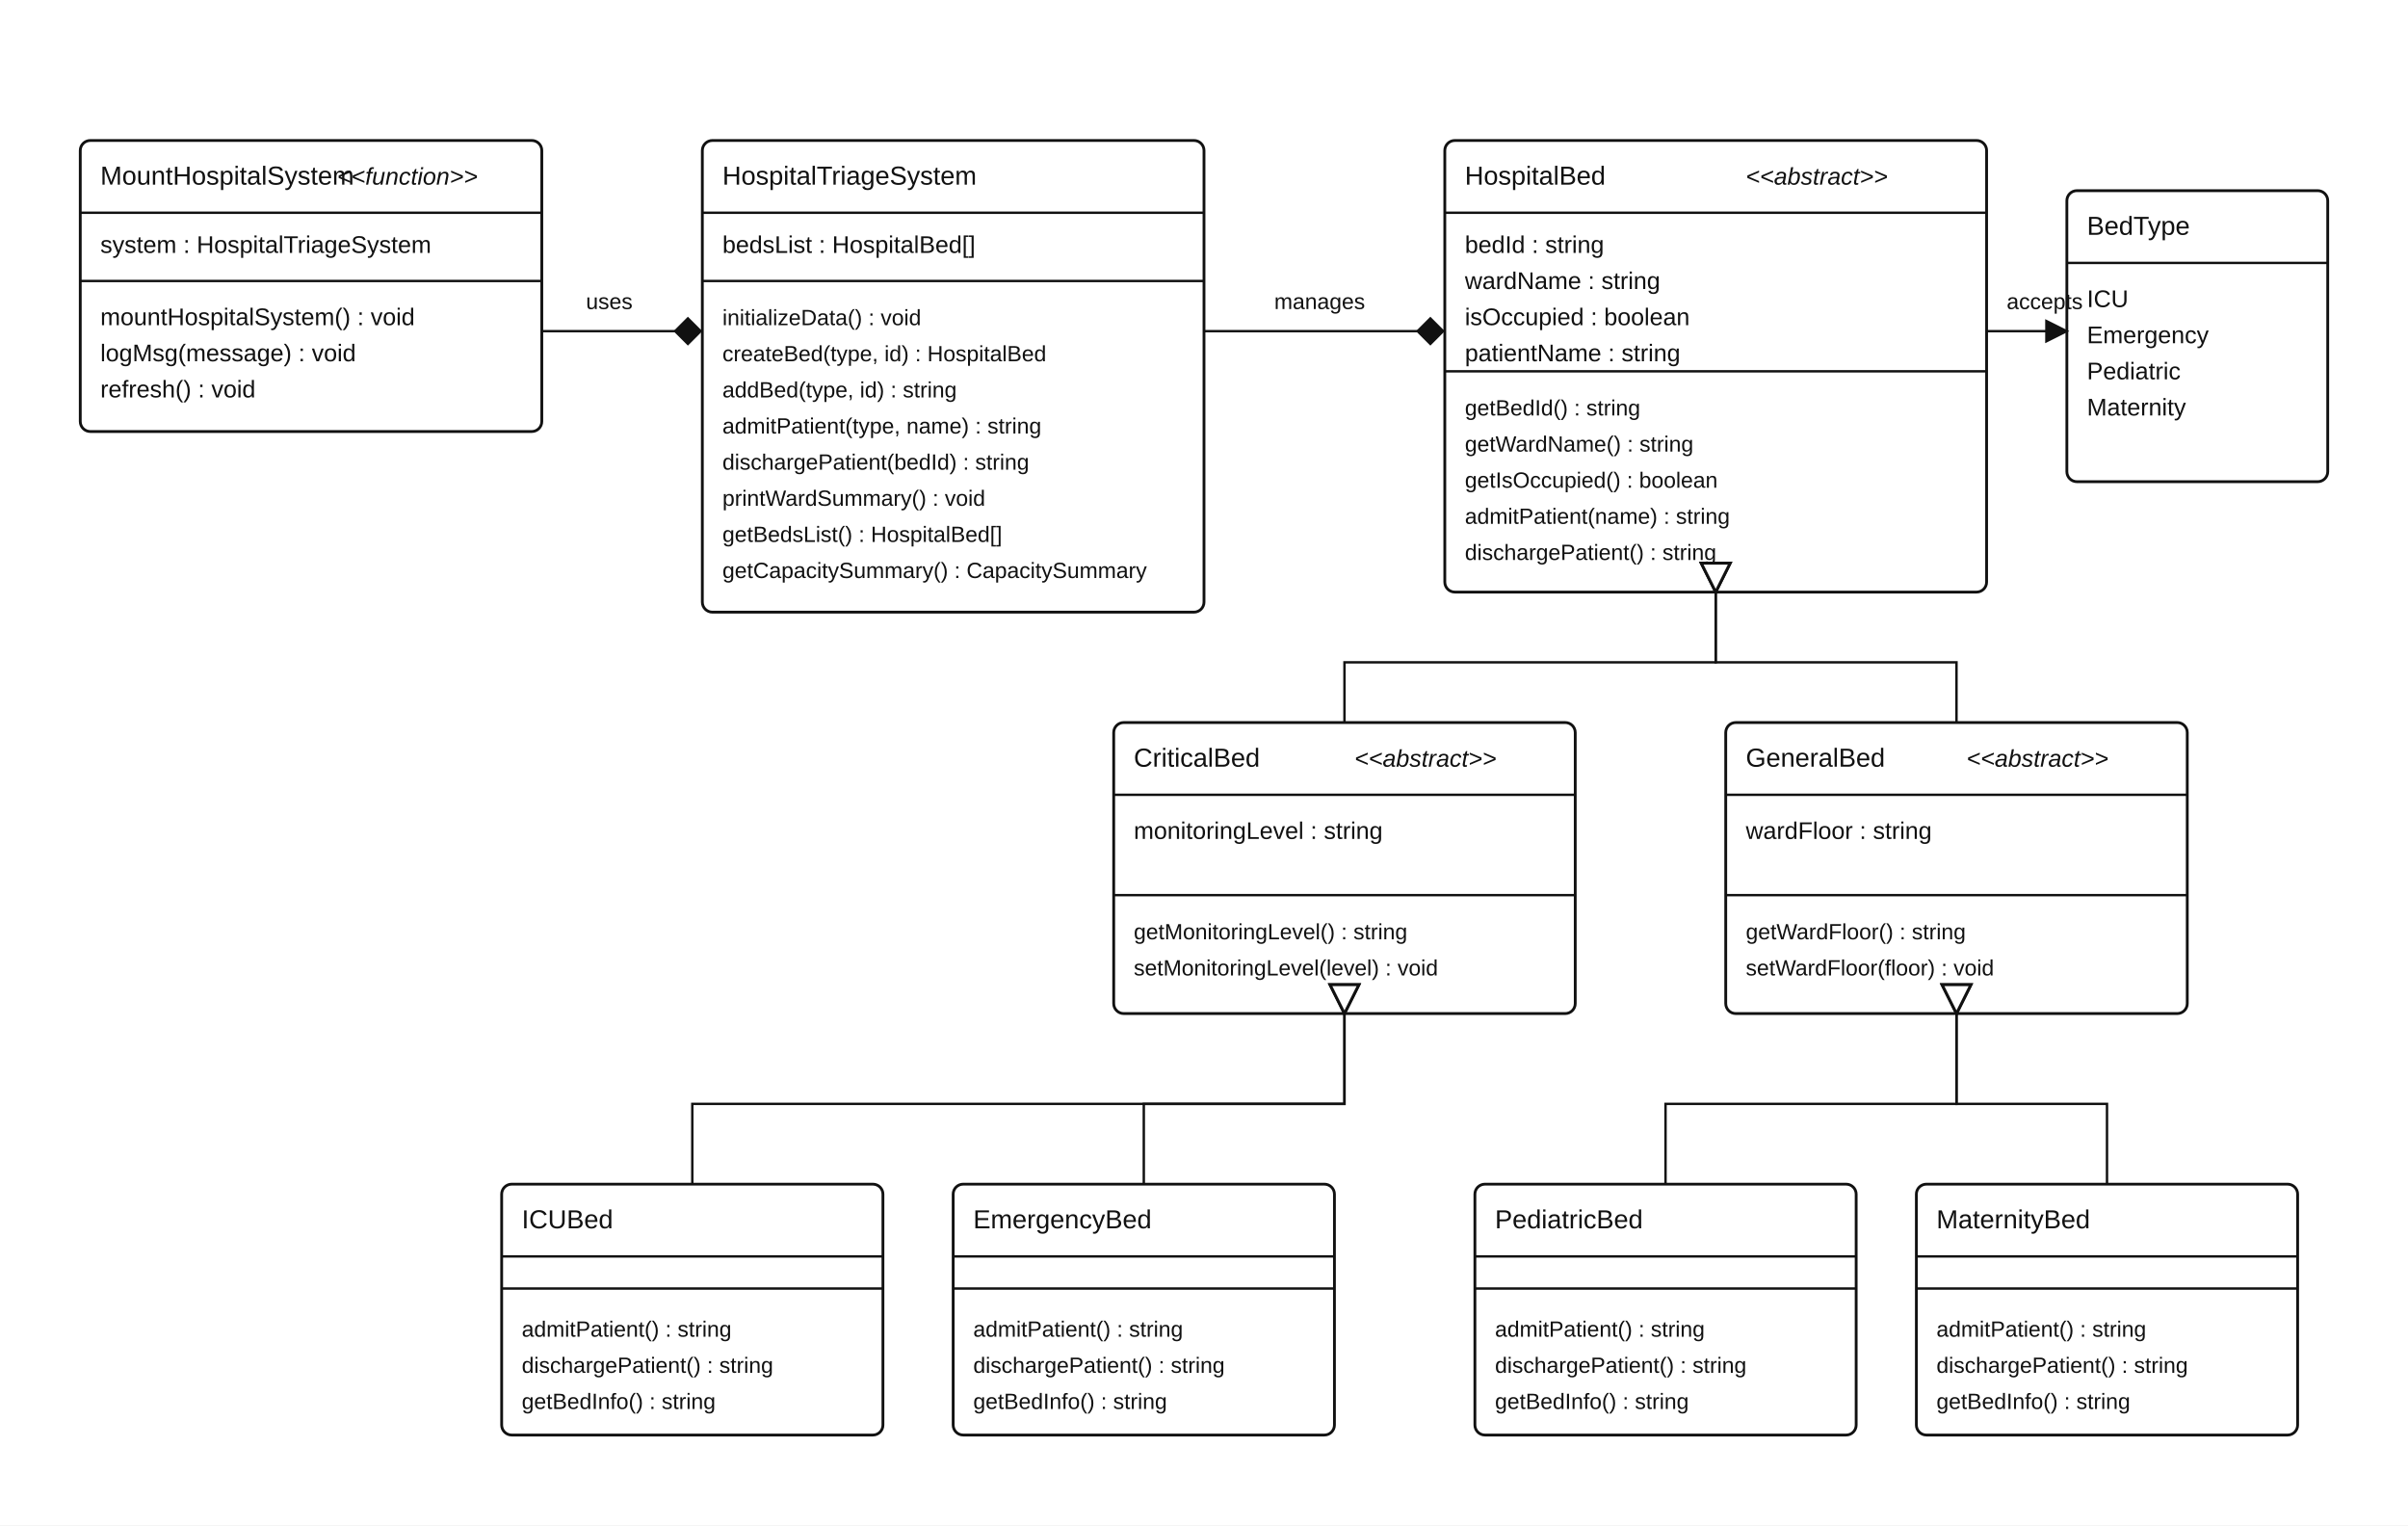
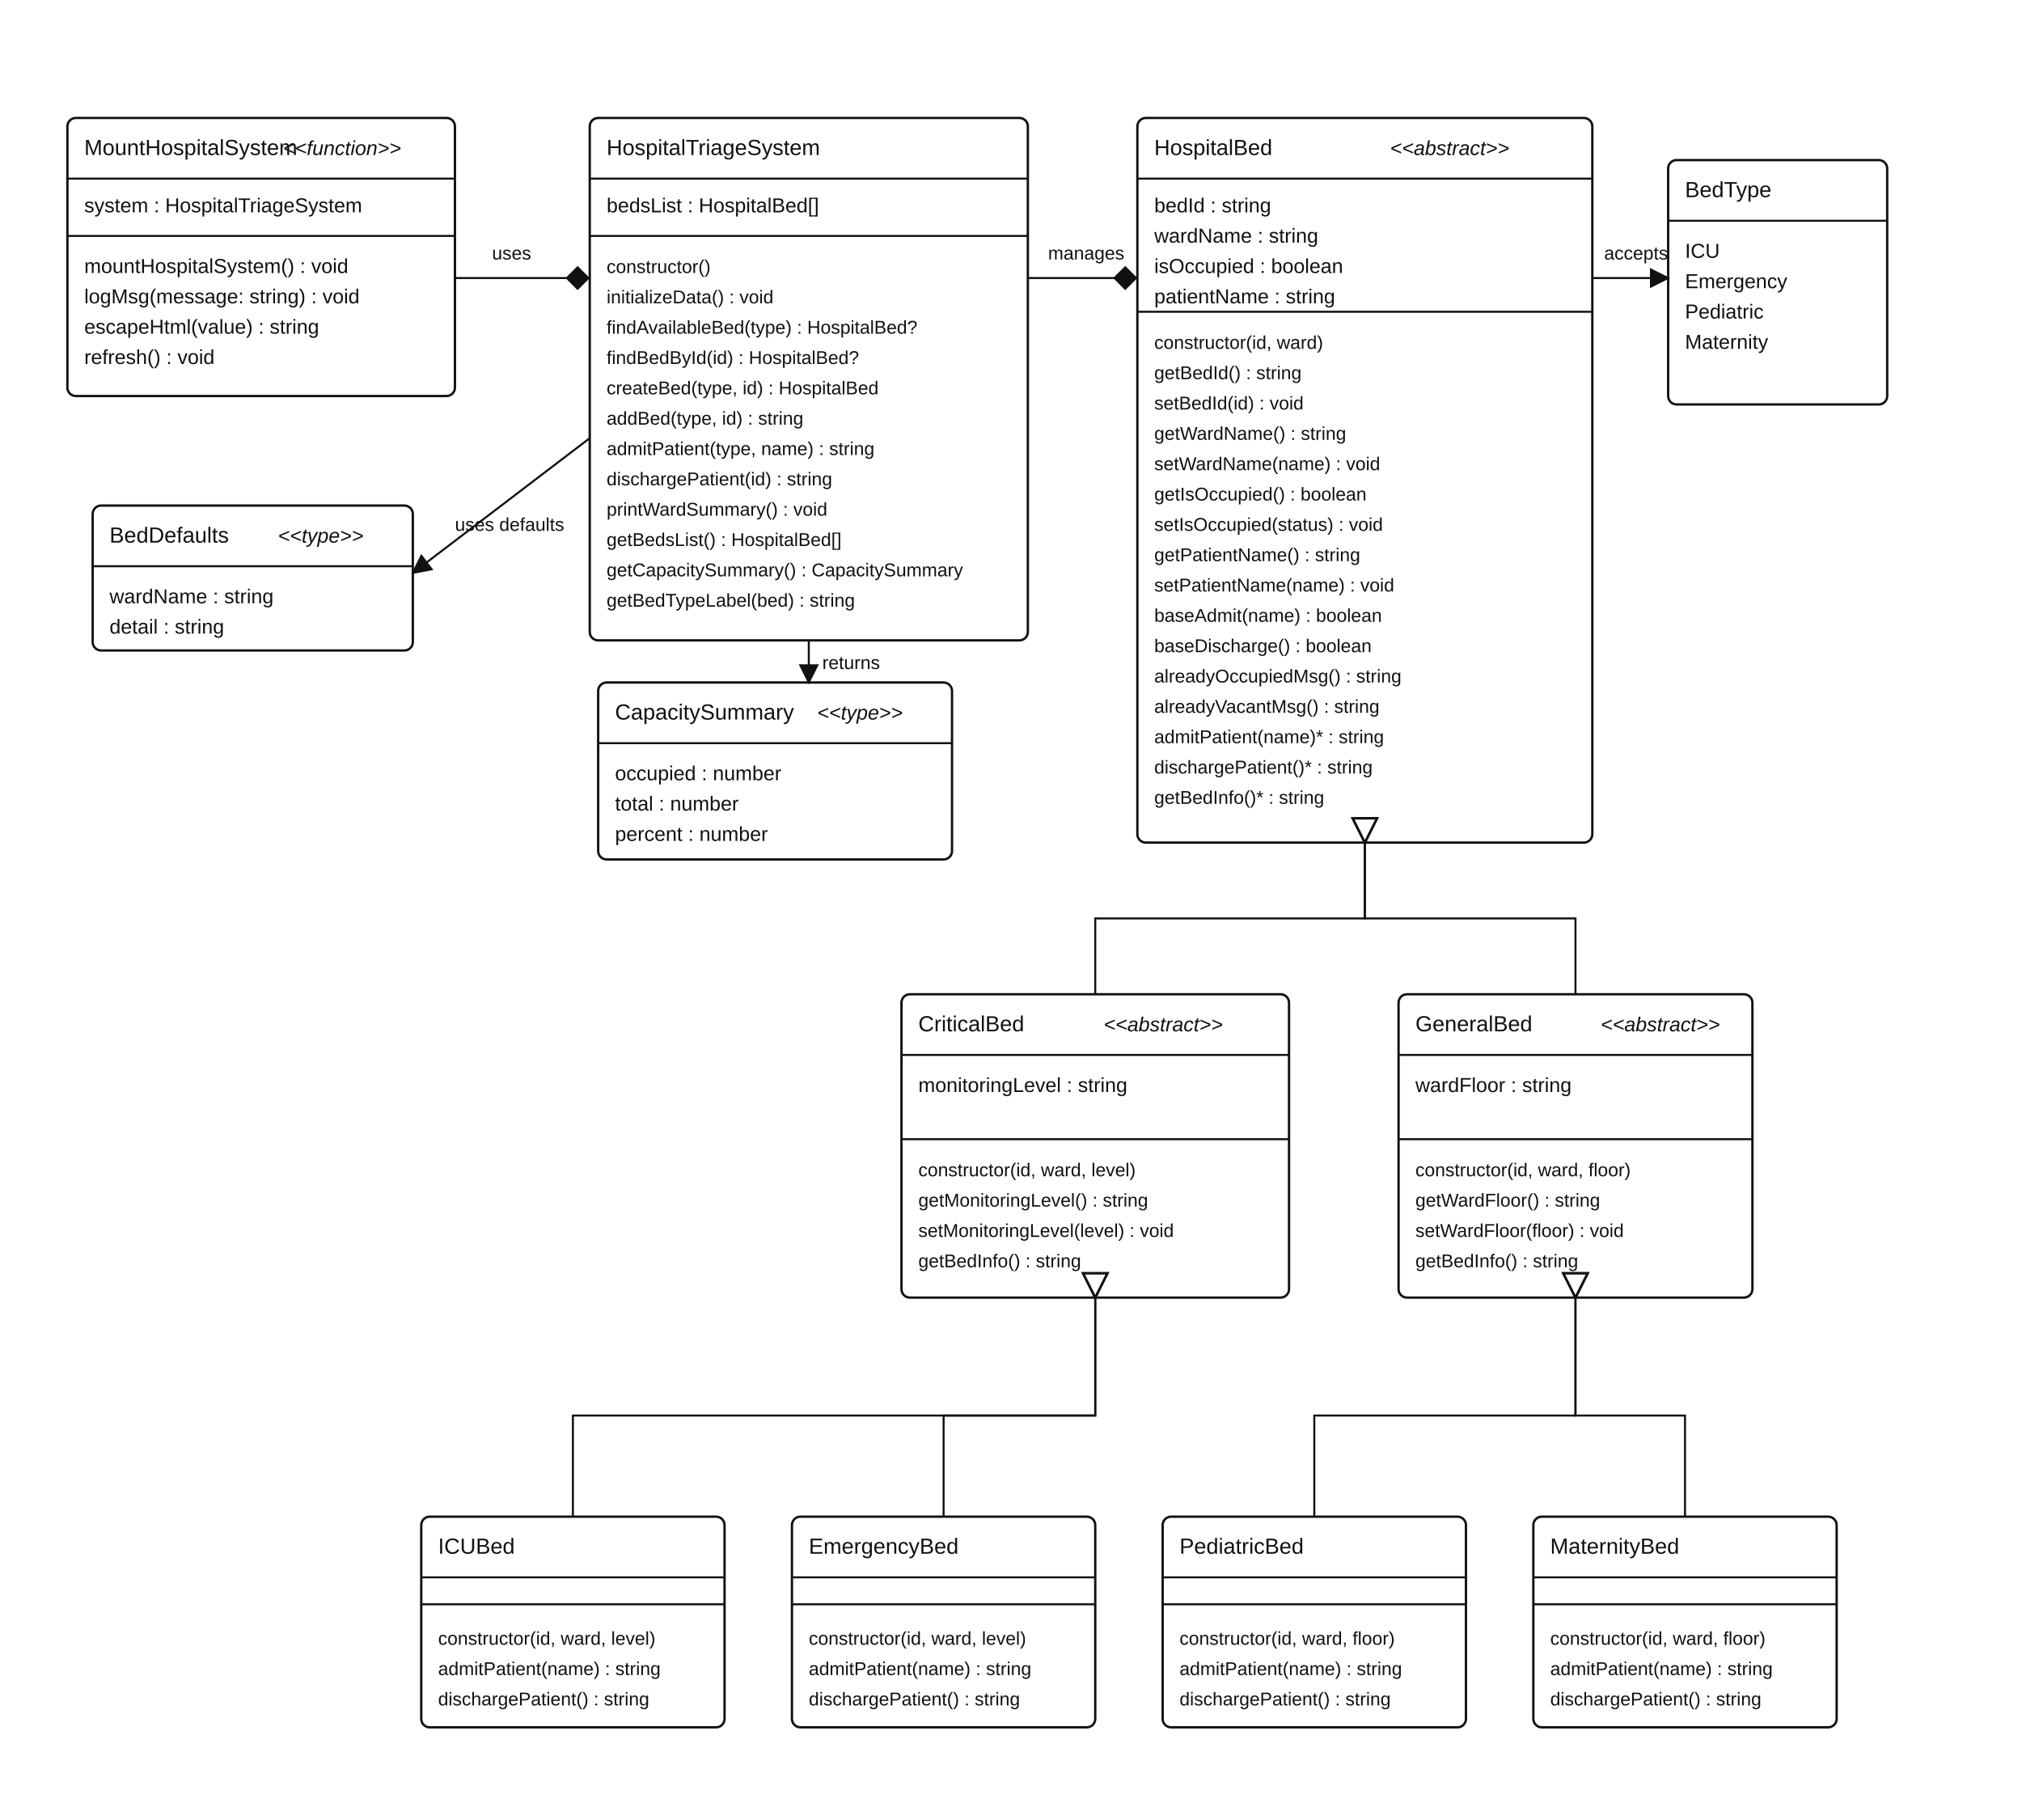
- <svg xmlns="http://www.w3.org/2000/svg" width="1200" height="760" viewBox="0 0 1200 760">
+ <svg xmlns="http://www.w3.org/2000/svg" width="1200" height="1080" viewBox="0 0 1200 1080">
  <defs>
    <style>
      .box { fill: #fff; stroke: #111; stroke-width: 1.4; }
      .line { stroke: #111; stroke-width: 1.2; fill: none; }
      .title { font: 13px Arial, sans-serif; fill: #111; }
      .text { font: 12px Arial, sans-serif; fill: #111; }
      .small { font: 11px Arial, sans-serif; fill: #111; }
      .abstract { font: italic 12px Arial, sans-serif; fill: #111; }
    </style>
    <marker id="arrow" markerWidth="10" markerHeight="10" refX="9" refY="5" orient="auto">
      <path d="M 0 0 L 10 5 L 0 10 z" fill="#111" />
    </marker>
    <marker id="inherit" markerWidth="14" markerHeight="14" refX="13" refY="7" orient="auto">
      <path d="M 1 1 L 13 7 L 1 13 z" fill="#fff" stroke="#111" stroke-width="1.2" />
    </marker>
    <marker id="diamond" markerWidth="14" markerHeight="14" refX="13" refY="7" orient="auto">
      <path d="M 1 7 L 7 1 L 13 7 L 7 13 z" fill="#111" />
    </marker>
  </defs>
-   <rect width="1200" height="760" fill="#fff" />
+   <rect width="1200" height="1080" fill="#fff" />
  <g transform="translate(40,70)">
-     <rect class="box" width="230" height="145" rx="5" />
+     <rect class="box" width="230" height="165" rx="5" />
    <line class="line" x1="0" y1="36" x2="230" y2="36" />
    <line class="line" x1="0" y1="70" x2="230" y2="70" />
    <text class="title" x="10" y="22">MountHospitalSystem</text>
    <text class="abstract" x="128" y="22">&lt;&lt;function&gt;&gt;</text>
    <text class="text" x="10" y="56">system : HospitalTriageSystem</text>
    <text class="text" x="10" y="92">mountHospitalSystem() : void</text>
-     <text class="text" x="10" y="110">logMsg(message) : void</text>
-     <text class="text" x="10" y="128">refresh() : void</text>
+     <text class="text" x="10" y="110">logMsg(message: string) : void</text>
+     <text class="text" x="10" y="128">escapeHtml(value) : string</text>
+     <text class="text" x="10" y="146">refresh() : void</text>
  </g>
  <g transform="translate(350,70)">
-     <rect class="box" width="250" height="235" rx="5" />
-     <line class="line" x1="0" y1="36" x2="250" y2="36" />
-     <line class="line" x1="0" y1="70" x2="250" y2="70" />
+     <rect class="box" width="260" height="310" rx="5" />
+     <line class="line" x1="0" y1="36" x2="260" y2="36" />
+     <line class="line" x1="0" y1="70" x2="260" y2="70" />
    <text class="title" x="10" y="22">HospitalTriageSystem</text>
    <text class="text" x="10" y="56">bedsList : HospitalBed[]</text>
-     <text class="small" x="10" y="92">initializeData() : void</text>
-     <text class="small" x="10" y="110">createBed(type, id) : HospitalBed</text>
-     <text class="small" x="10" y="128">addBed(type, id) : string</text>
-     <text class="small" x="10" y="146">admitPatient(type, name) : string</text>
-     <text class="small" x="10" y="164">dischargePatient(bedId) : string</text>
-     <text class="small" x="10" y="182">printWardSummary() : void</text>
-     <text class="small" x="10" y="200">getBedsList() : HospitalBed[]</text>
-     <text class="small" x="10" y="218">getCapacitySummary() : CapacitySummary</text>
+     <text class="small" x="10" y="92">constructor()</text>
+     <text class="small" x="10" y="110">initializeData() : void</text>
+     <text class="small" x="10" y="128">findAvailableBed(type) : HospitalBed?</text>
+     <text class="small" x="10" y="146">findBedById(id) : HospitalBed?</text>
+     <text class="small" x="10" y="164">createBed(type, id) : HospitalBed</text>
+     <text class="small" x="10" y="182">addBed(type, id) : string</text>
+     <text class="small" x="10" y="200">admitPatient(type, name) : string</text>
+     <text class="small" x="10" y="218">dischargePatient(id) : string</text>
+     <text class="small" x="10" y="236">printWardSummary() : void</text>
+     <text class="small" x="10" y="254">getBedsList() : HospitalBed[]</text>
+     <text class="small" x="10" y="272">getCapacitySummary() : CapacitySummary</text>
+     <text class="small" x="10" y="290">getBedTypeLabel(bed) : string</text>
  </g>
-   <g transform="translate(720,70)">
-     <rect class="box" width="270" height="225" rx="5" />
+   <g transform="translate(675,70)">
+     <rect class="box" width="270" height="430" rx="5" />
    <line class="line" x1="0" y1="36" x2="270" y2="36" />
    <line class="line" x1="0" y1="115" x2="270" y2="115" />
    <text class="title" x="10" y="22">HospitalBed</text>
    <text class="abstract" x="150" y="22">&lt;&lt;abstract&gt;&gt;</text>
    <text class="text" x="10" y="56">bedId : string</text>
    <text class="text" x="10" y="74">wardName : string</text>
    <text class="text" x="10" y="92">isOccupied : boolean</text>
    <text class="text" x="10" y="110">patientName : string</text>
-     <text class="small" x="10" y="137">getBedId() : string</text>
-     <text class="small" x="10" y="155">getWardName() : string</text>
-     <text class="small" x="10" y="173">getIsOccupied() : boolean</text>
-     <text class="small" x="10" y="191">admitPatient(name) : string</text>
-     <text class="small" x="10" y="209">dischargePatient() : string</text>
+     <text class="small" x="10" y="137">constructor(id, ward)</text>
+     <text class="small" x="10" y="155">getBedId() : string</text>
+     <text class="small" x="10" y="173">setBedId(id) : void</text>
+     <text class="small" x="10" y="191">getWardName() : string</text>
+     <text class="small" x="10" y="209">setWardName(name) : void</text>
+     <text class="small" x="10" y="227">getIsOccupied() : boolean</text>
+     <text class="small" x="10" y="245">setIsOccupied(status) : void</text>
+     <text class="small" x="10" y="263">getPatientName() : string</text>
+     <text class="small" x="10" y="281">setPatientName(name) : void</text>
+     <text class="small" x="10" y="299">baseAdmit(name) : boolean</text>
+     <text class="small" x="10" y="317">baseDischarge() : boolean</text>
+     <text class="small" x="10" y="335">alreadyOccupiedMsg() : string</text>
+     <text class="small" x="10" y="353">alreadyVacantMsg() : string</text>
+     <text class="small" x="10" y="371">admitPatient(name)* : string</text>
+     <text class="small" x="10" y="389">dischargePatient()* : string</text>
+     <text class="small" x="10" y="407">getBedInfo()* : string</text>
  </g>
-   <g transform="translate(1030,95)">
+   <g transform="translate(990,95)">
    <rect class="box" width="130" height="145" rx="5" />
    <line class="line" x1="0" y1="36" x2="130" y2="36" />
    <text class="title" x="10" y="22">BedType</text>
    <text class="text" x="10" y="58">ICU</text>
    <text class="text" x="10" y="76">Emergency</text>
    <text class="text" x="10" y="94">Pediatric</text>
    <text class="text" x="10" y="112">Maternity</text>
  </g>
-   <g transform="translate(555,360)">
-     <rect class="box" width="230" height="145" rx="5" />
+   <g transform="translate(355,405)">
+     <rect class="box" width="210" height="105" rx="5" />
+     <line class="line" x1="0" y1="36" x2="210" y2="36" />
+     <text class="title" x="10" y="22">CapacitySummary</text>
+     <text class="abstract" x="130" y="22">&lt;&lt;type&gt;&gt;</text>
+     <text class="text" x="10" y="58">occupied : number</text>
+     <text class="text" x="10" y="76">total : number</text>
+     <text class="text" x="10" y="94">percent : number</text>
+   </g>
+   <g transform="translate(55,300)">
+     <rect class="box" width="190" height="86" rx="5" />
+     <line class="line" x1="0" y1="36" x2="190" y2="36" />
+     <text class="title" x="10" y="22">BedDefaults</text>
+     <text class="abstract" x="110" y="22">&lt;&lt;type&gt;&gt;</text>
+     <text class="text" x="10" y="58">wardName : string</text>
+     <text class="text" x="10" y="76">detail : string</text>
+   </g>
+   <g transform="translate(535,590)">
+     <rect class="box" width="230" height="180" rx="5" />
    <line class="line" x1="0" y1="36" x2="230" y2="36" />
    <line class="line" x1="0" y1="86" x2="230" y2="86" />
    <text class="title" x="10" y="22">CriticalBed</text>
    <text class="abstract" x="120" y="22">&lt;&lt;abstract&gt;&gt;</text>
    <text class="text" x="10" y="58">monitoringLevel : string</text>
-     <text class="small" x="10" y="108">getMonitoringLevel() : string</text>
-     <text class="small" x="10" y="126">setMonitoringLevel(level) : void</text>
+     <text class="small" x="10" y="108">constructor(id, ward, level)</text>
+     <text class="small" x="10" y="126">getMonitoringLevel() : string</text>
+     <text class="small" x="10" y="144">setMonitoringLevel(level) : void</text>
+     <text class="small" x="10" y="162">getBedInfo() : string</text>
  </g>
-   <g transform="translate(860,360)">
-     <rect class="box" width="230" height="145" rx="5" />
-     <line class="line" x1="0" y1="36" x2="230" y2="36" />
-     <line class="line" x1="0" y1="86" x2="230" y2="86" />
+   <g transform="translate(830,590)">
+     <rect class="box" width="210" height="180" rx="5" />
+     <line class="line" x1="0" y1="36" x2="210" y2="36" />
+     <line class="line" x1="0" y1="86" x2="210" y2="86" />
    <text class="title" x="10" y="22">GeneralBed</text>
    <text class="abstract" x="120" y="22">&lt;&lt;abstract&gt;&gt;</text>
    <text class="text" x="10" y="58">wardFloor : string</text>
-     <text class="small" x="10" y="108">getWardFloor() : string</text>
-     <text class="small" x="10" y="126">setWardFloor(floor) : void</text>
+     <text class="small" x="10" y="108">constructor(id, ward, floor)</text>
+     <text class="small" x="10" y="126">getWardFloor() : string</text>
+     <text class="small" x="10" y="144">setWardFloor(floor) : void</text>
+     <text class="small" x="10" y="162">getBedInfo() : string</text>
  </g>
-   <g transform="translate(250,590)">
-     <rect class="box" width="190" height="125" rx="5" />
-     <line class="line" x1="0" y1="36" x2="190" y2="36" />
-     <line class="line" x1="0" y1="52" x2="190" y2="52" />
+   <g transform="translate(250,900)">
+     <rect class="box" width="180" height="125" rx="5" />
+     <line class="line" x1="0" y1="36" x2="180" y2="36" />
+     <line class="line" x1="0" y1="52" x2="180" y2="52" />
    <text class="title" x="10" y="22">ICUBed</text>
-     <text class="small" x="10" y="76">admitPatient() : string</text>
-     <text class="small" x="10" y="94">dischargePatient() : string</text>
-     <text class="small" x="10" y="112">getBedInfo() : string</text>
+     <text class="small" x="10" y="76">constructor(id, ward, level)</text>
+     <text class="small" x="10" y="94">admitPatient(name) : string</text>
+     <text class="small" x="10" y="112">dischargePatient() : string</text>
  </g>
-   <g transform="translate(475,590)">
-     <rect class="box" width="190" height="125" rx="5" />
-     <line class="line" x1="0" y1="36" x2="190" y2="36" />
-     <line class="line" x1="0" y1="52" x2="190" y2="52" />
+   <g transform="translate(470,900)">
+     <rect class="box" width="180" height="125" rx="5" />
+     <line class="line" x1="0" y1="36" x2="180" y2="36" />
+     <line class="line" x1="0" y1="52" x2="180" y2="52" />
    <text class="title" x="10" y="22">EmergencyBed</text>
-     <text class="small" x="10" y="76">admitPatient() : string</text>
-     <text class="small" x="10" y="94">dischargePatient() : string</text>
-     <text class="small" x="10" y="112">getBedInfo() : string</text>
+     <text class="small" x="10" y="76">constructor(id, ward, level)</text>
+     <text class="small" x="10" y="94">admitPatient(name) : string</text>
+     <text class="small" x="10" y="112">dischargePatient() : string</text>
  </g>
-   <g transform="translate(735,590)">
-     <rect class="box" width="190" height="125" rx="5" />
-     <line class="line" x1="0" y1="36" x2="190" y2="36" />
-     <line class="line" x1="0" y1="52" x2="190" y2="52" />
+   <g transform="translate(690,900)">
+     <rect class="box" width="180" height="125" rx="5" />
+     <line class="line" x1="0" y1="36" x2="180" y2="36" />
+     <line class="line" x1="0" y1="52" x2="180" y2="52" />
    <text class="title" x="10" y="22">PediatricBed</text>
-     <text class="small" x="10" y="76">admitPatient() : string</text>
-     <text class="small" x="10" y="94">dischargePatient() : string</text>
-     <text class="small" x="10" y="112">getBedInfo() : string</text>
+     <text class="small" x="10" y="76">constructor(id, ward, floor)</text>
+     <text class="small" x="10" y="94">admitPatient(name) : string</text>
+     <text class="small" x="10" y="112">dischargePatient() : string</text>
  </g>
-   <g transform="translate(955,590)">
-     <rect class="box" width="190" height="125" rx="5" />
-     <line class="line" x1="0" y1="36" x2="190" y2="36" />
-     <line class="line" x1="0" y1="52" x2="190" y2="52" />
+   <g transform="translate(910,900)">
+     <rect class="box" width="180" height="125" rx="5" />
+     <line class="line" x1="0" y1="36" x2="180" y2="36" />
+     <line class="line" x1="0" y1="52" x2="180" y2="52" />
    <text class="title" x="10" y="22">MaternityBed</text>
-     <text class="small" x="10" y="76">admitPatient() : string</text>
-     <text class="small" x="10" y="94">dischargePatient() : string</text>
-     <text class="small" x="10" y="112">getBedInfo() : string</text>
+     <text class="small" x="10" y="76">constructor(id, ward, floor)</text>
+     <text class="small" x="10" y="94">admitPatient(name) : string</text>
+     <text class="small" x="10" y="112">dischargePatient() : string</text>
  </g>
  <line class="line" x1="270" y1="165" x2="350" y2="165" marker-end="url(#diamond)" />
-   <line class="line" x1="600" y1="165" x2="720" y2="165" marker-end="url(#diamond)" />
-   <line class="line" x1="990" y1="165" x2="1030" y2="165" marker-end="url(#arrow)" />
-   <path class="line" d="M855 295 L855 330 L670 330 L670 360" marker-start="url(#inherit)" />
-   <path class="line" d="M855 295 L855 330 L975 330 L975 360" marker-start="url(#inherit)" />
-   <path class="line" d="M670 505 L670 550 L345 550 L345 590" marker-start="url(#inherit)" />
-   <path class="line" d="M670 505 L670 550 L570 550 L570 590" marker-start="url(#inherit)" />
-   <path class="line" d="M975 505 L975 550 L830 550 L830 590" marker-start="url(#inherit)" />
-   <path class="line" d="M975 505 L975 550 L1050 550 L1050 590" marker-start="url(#inherit)" />
+   <line class="line" x1="610" y1="165" x2="675" y2="165" marker-end="url(#diamond)" />
+   <line class="line" x1="945" y1="165" x2="990" y2="165" marker-end="url(#arrow)" />
+   <line class="line" x1="480" y1="380" x2="480" y2="405" marker-end="url(#arrow)" />
+   <line class="line" x1="350" y1="260" x2="245" y2="340" marker-end="url(#arrow)" />
+   <path class="line" d="M810 500 L810 545 L650 545 L650 590" marker-start="url(#inherit)" />
+   <path class="line" d="M810 500 L810 545 L935 545 L935 590" marker-start="url(#inherit)" />
+   <path class="line" d="M650 770 L650 840 L340 840 L340 900" marker-start="url(#inherit)" />
+   <path class="line" d="M650 770 L650 840 L560 840 L560 900" marker-start="url(#inherit)" />
+   <path class="line" d="M935 770 L935 840 L780 840 L780 900" marker-start="url(#inherit)" />
+   <path class="line" d="M935 770 L935 840 L1000 840 L1000 900" marker-start="url(#inherit)" />
  <text class="small" x="292" y="154">uses</text>
-   <text class="small" x="635" y="154">manages</text>
-   <text class="small" x="1000" y="154">accepts</text>
+   <text class="small" x="622" y="154">manages</text>
+   <text class="small" x="952" y="154">accepts</text>
+   <text class="small" x="488" y="397">returns</text>
+   <text class="small" x="270" y="315">uses defaults</text>
</svg>
